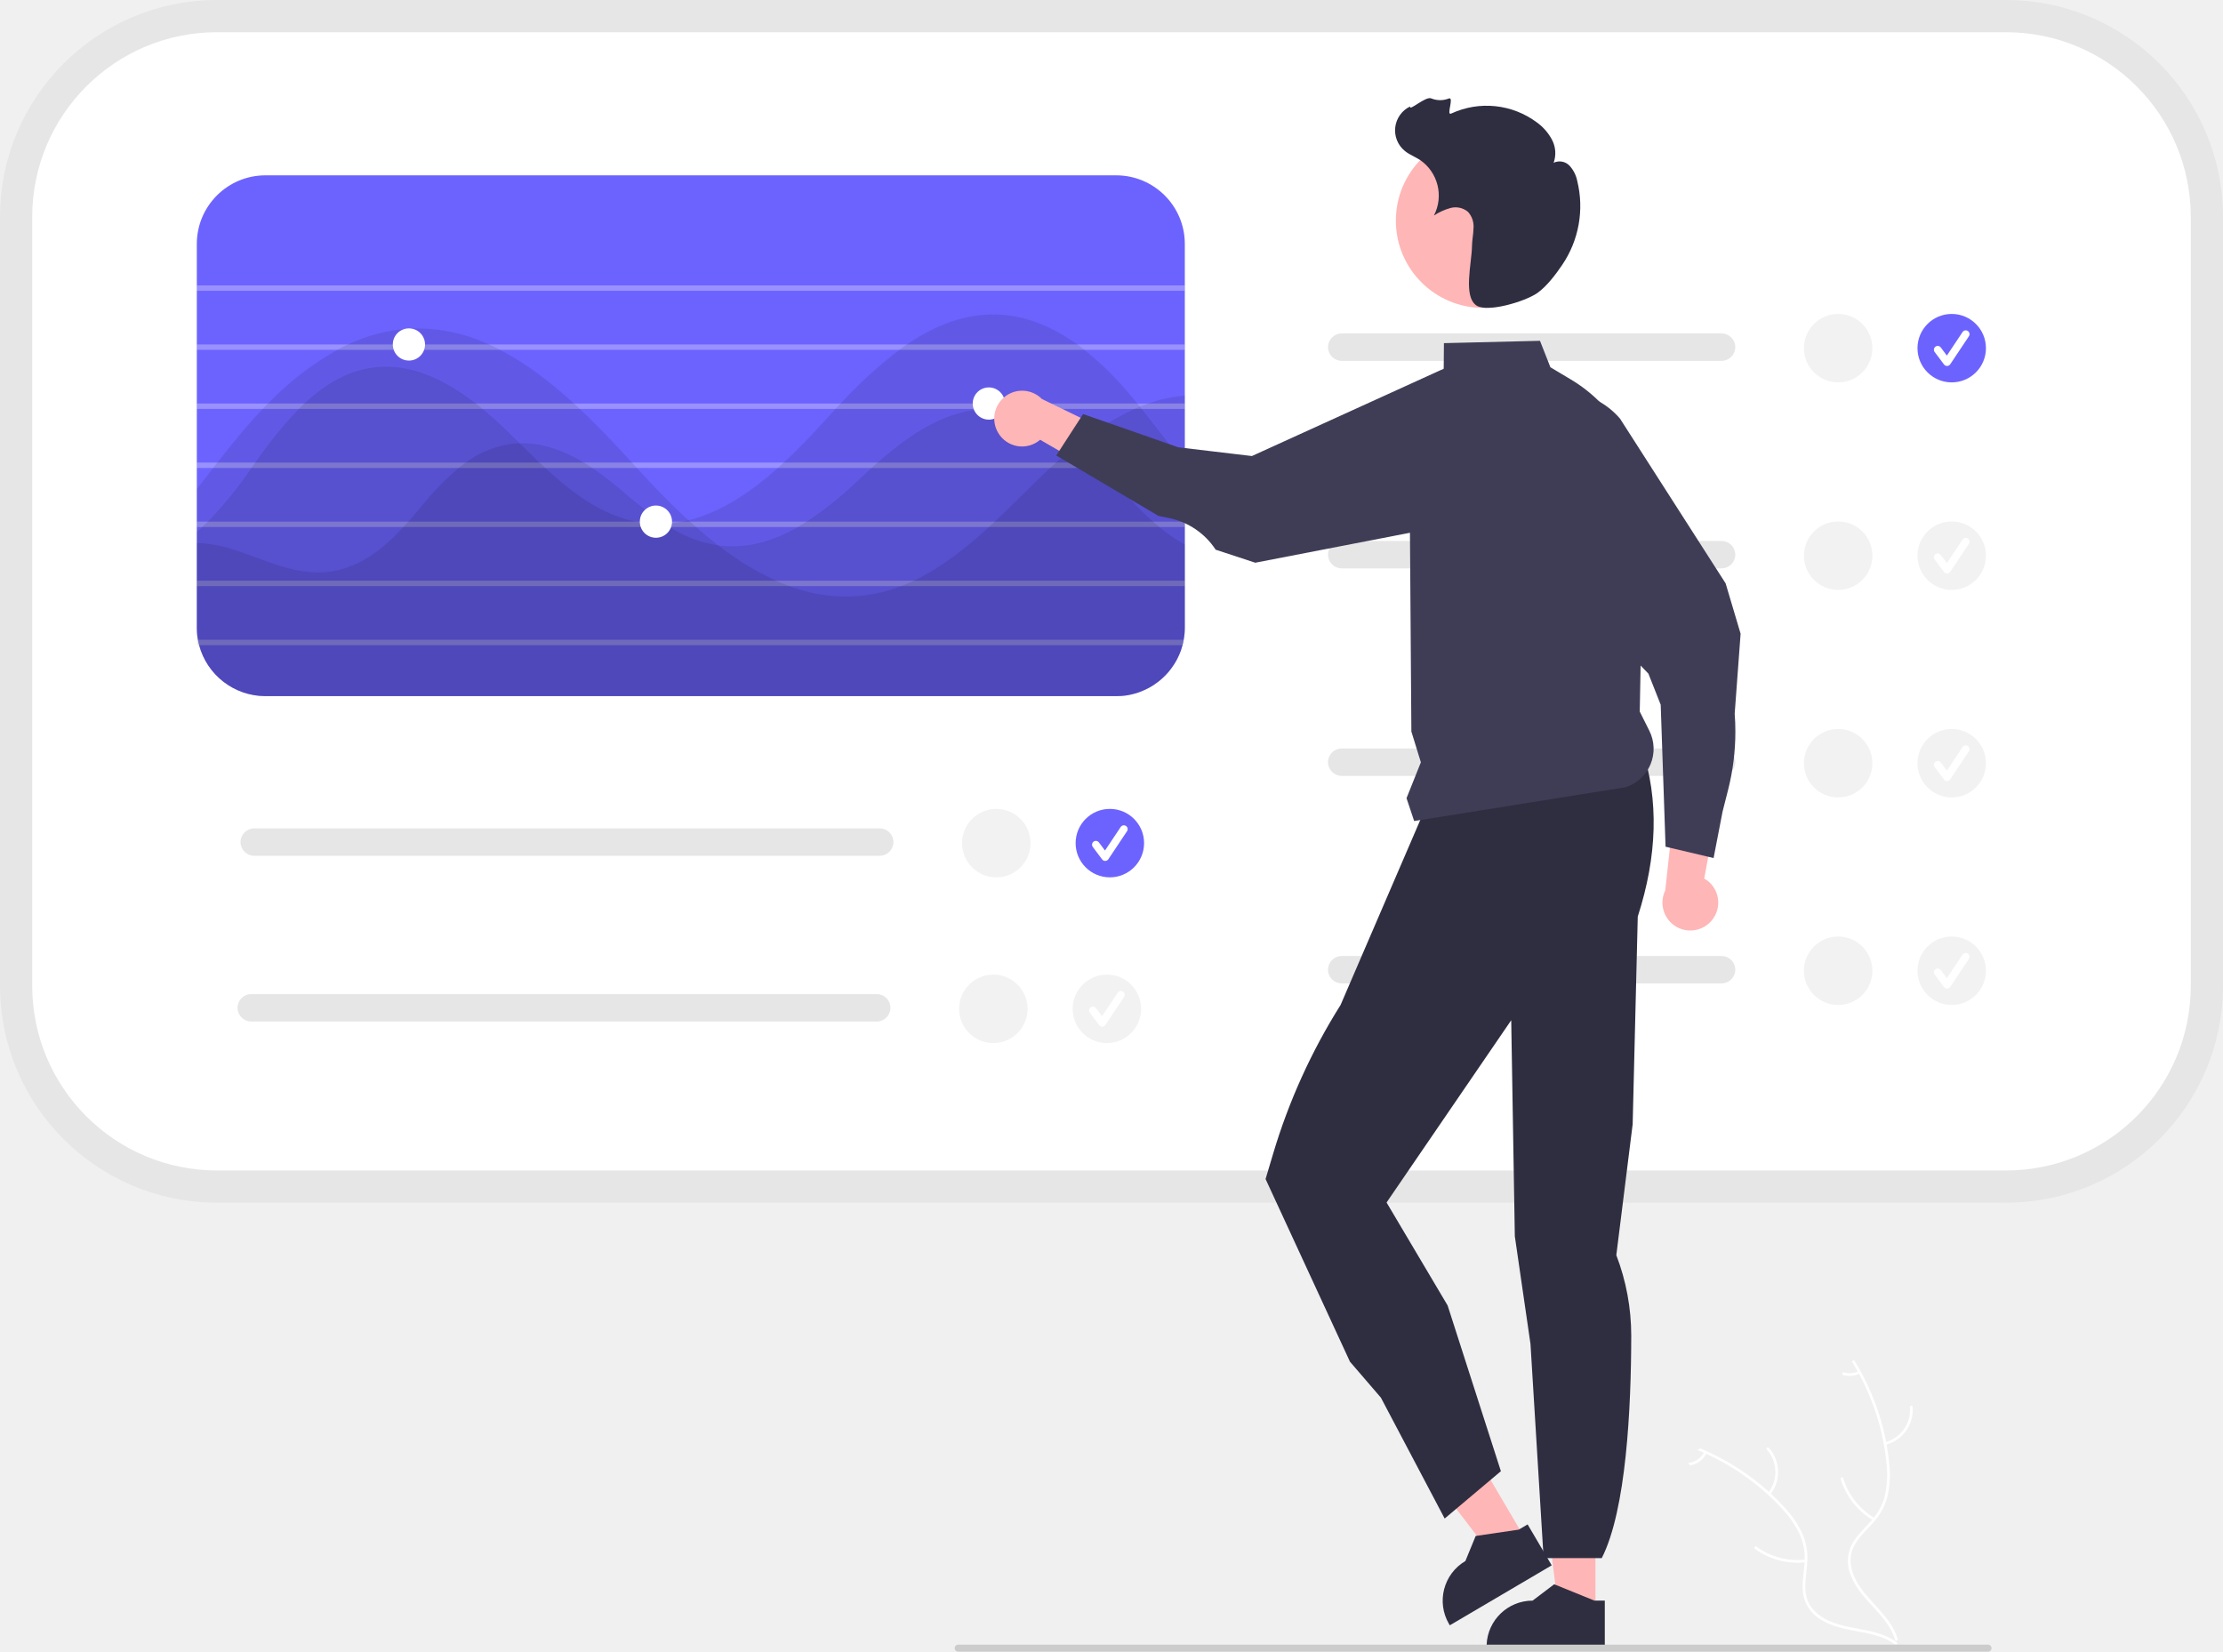
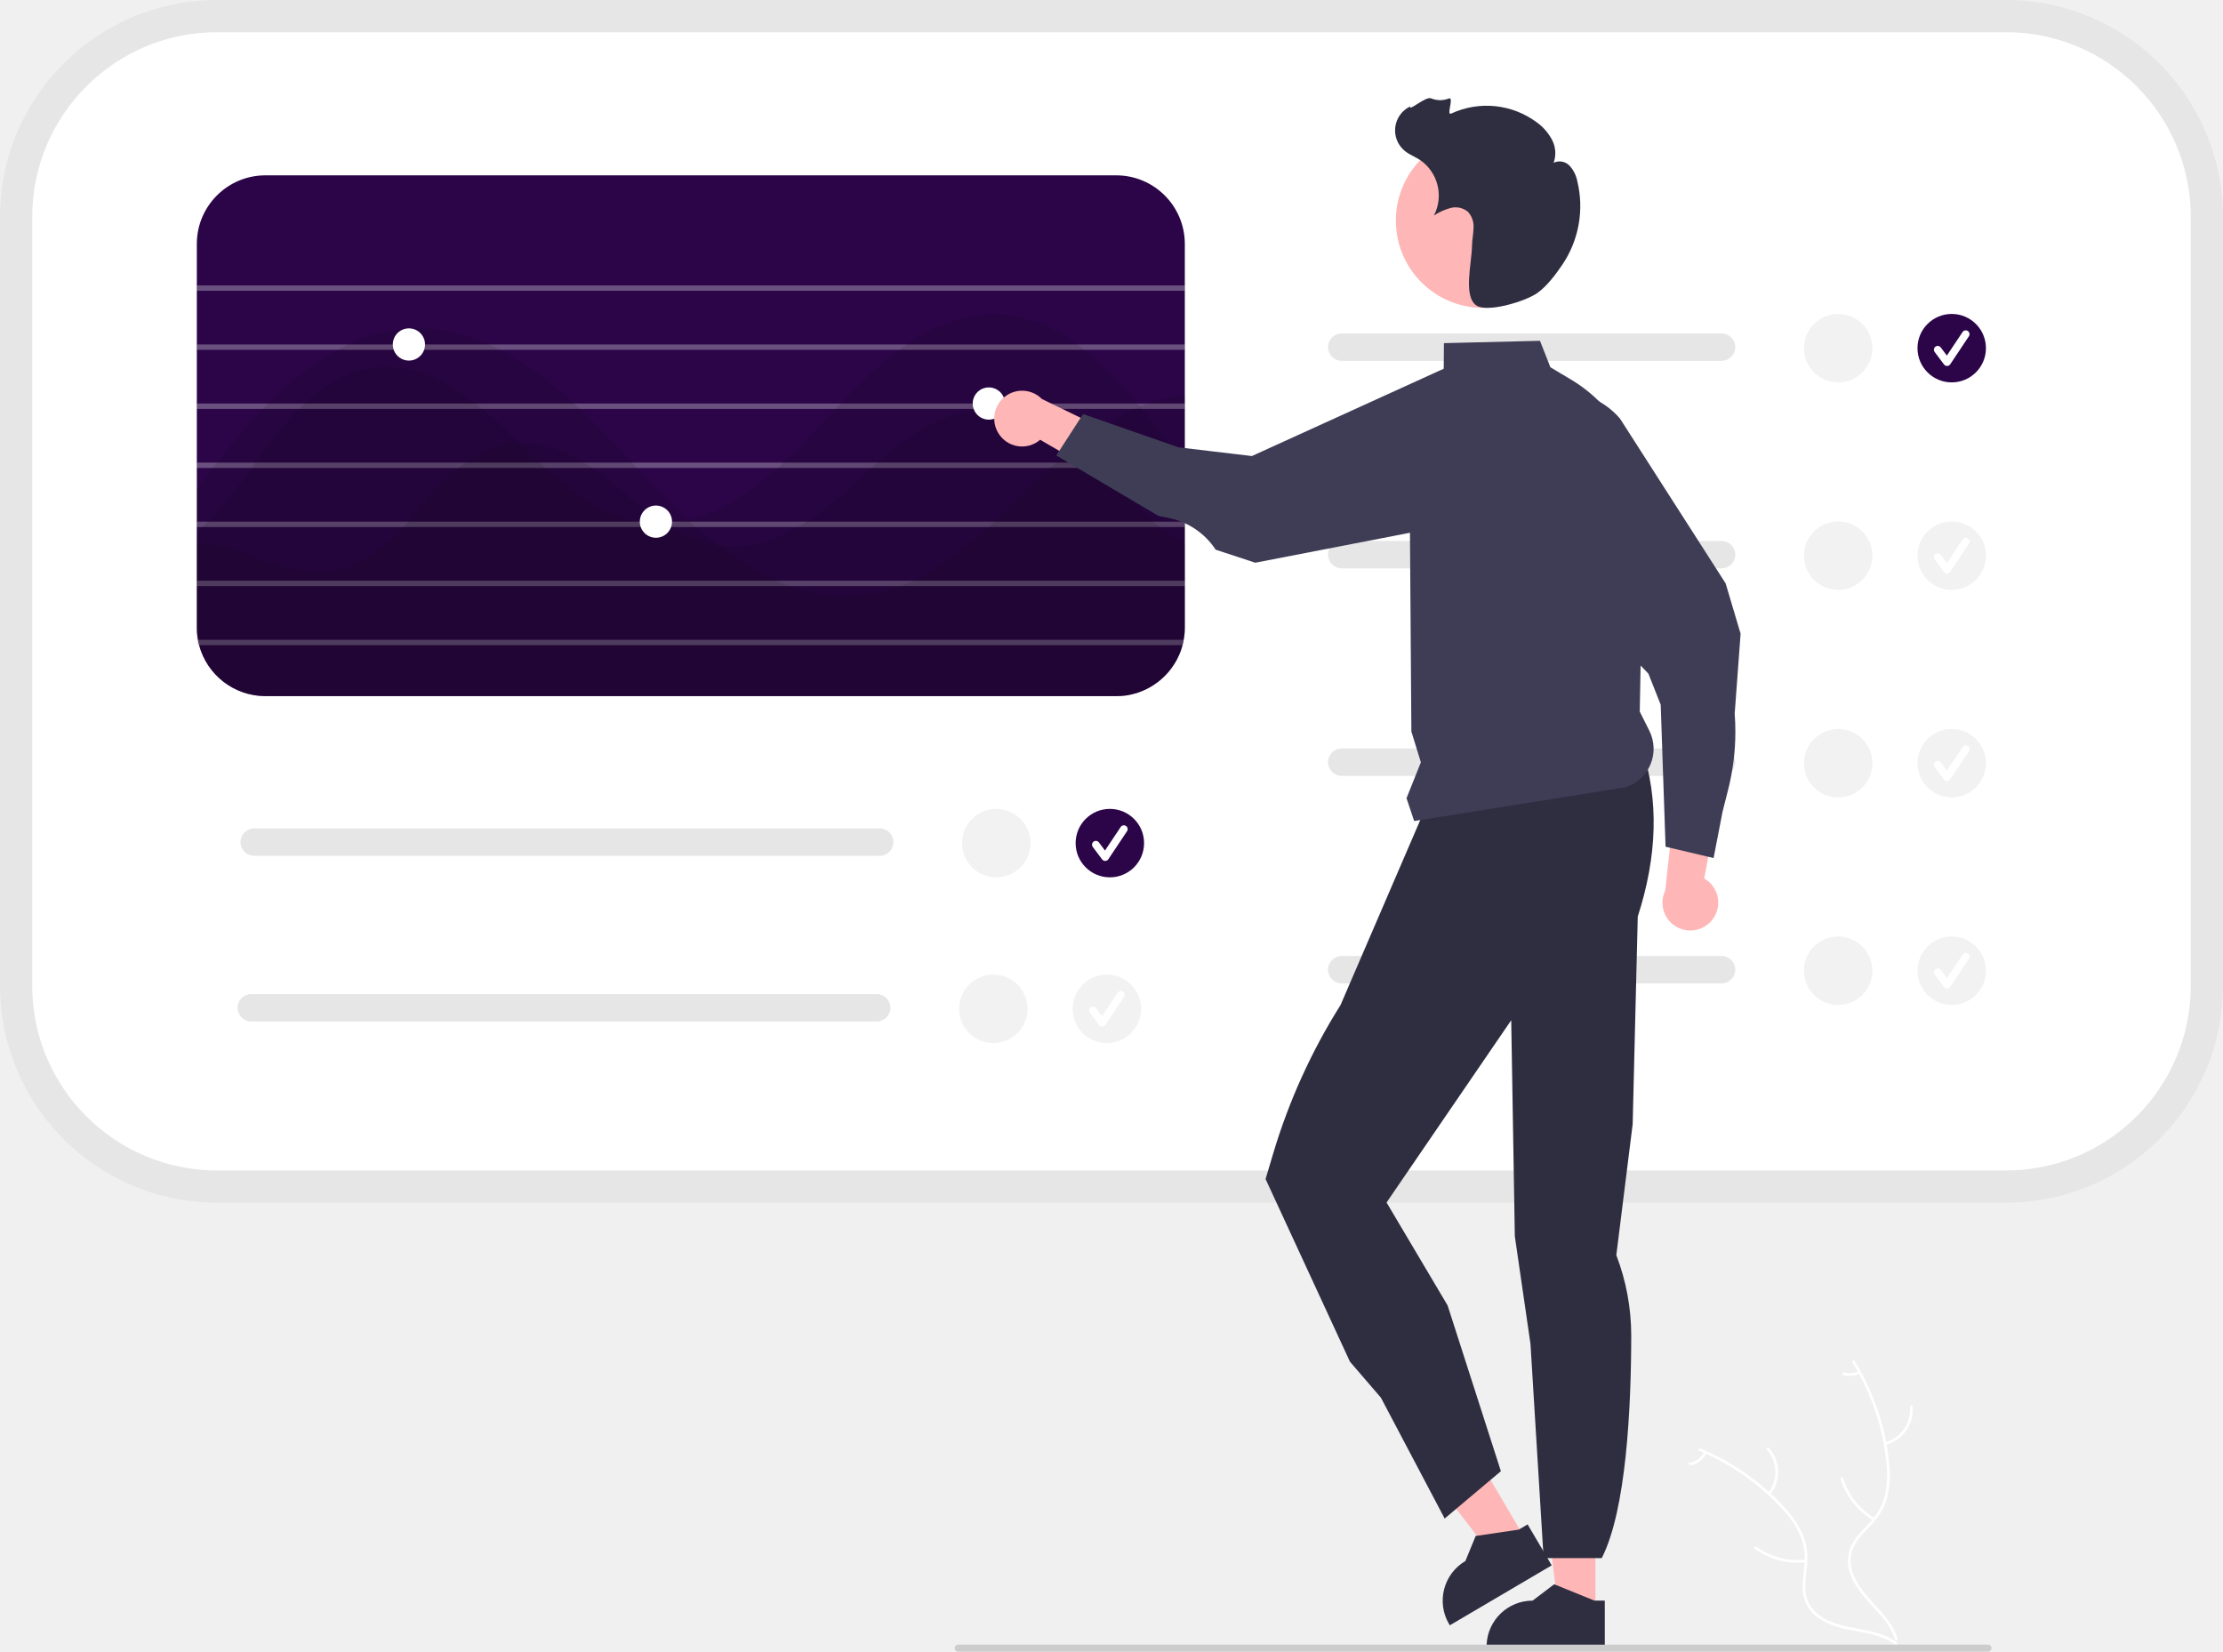
<svg xmlns="http://www.w3.org/2000/svg" data-name="Layer 1" width="751.155" height="558.147" viewBox="0 0 751.155 558.147">
  <path d="M865.657,724.884c7.97-18.67,13.59-38.99,10.93-59.1a65.244,65.244,0,0,0-5.88-19.65,59.558,59.558,0,0,0-9.22-13.93,8.35,8.35,0,0,0-10.57-1.7c-.26.15-.52.31-.76.48a8.751,8.751,0,0,0-2.97,3.63,6.283,6.283,0,0,0-.31.86,8.938,8.938,0,0,0-.29,3.79,95.57,95.57,0,0,1-.9,31.11q-.765,3.915-1.87,7.76a77.513,77.513,0,0,0-5.27-5.93,65.322,65.322,0,0,0-16.45-12.12h-.01c-.03-.02-.05-.03-.08-.05-7.38-3.76-17.22-2.2-22.97.36-.38.16-.74.34-1.09.51-3,1.54-4.49,3.31-3.21,4.47.29.25.58.51.85.77a95.698,95.698,0,0,1,21.06,28.34v.01a93.305,93.305,0,0,1,5.21,13.16c1.93,6.23,3.53,13.14,7.3,18.22a16.379,16.379,0,0,0,1.25,1.53l33.68-.27c.08-.04.15-.07.23-.11l1.34.05c-.05-.24-.11-.48-.17-.72v-.02c-.03-.13-.07-.27-.1-.39-.03-.1-.05-.19-.07-.27.06-.15.12-.29.19-.44C865.557,725.114,865.607,725.004,865.657,724.884Z" transform="translate(-224.4226 -170.9265)" fill="#f0f0f0" />
  <path d="M865.487,726.334a.441.441,0,0,1-.69.3,18.265,18.265,0,0,0-4.51-2.39c-.01-.01-.01,0-.01,0a37.984,37.984,0,0,0-6.24-1.66c-.02,0-.03-.01-.05-.01-.86-.17-1.72-.32-2.58-.48-4.18-.77-8.43-1.7-12.05-4.08a12.277,12.277,0,0,1-5.63-8.33c-.53-3.35.14-6.72.42-10.06.02-.24.04-.49.05-.73.02-.31.03-.61.03-.91a19.401,19.401,0,0,0-1.78-8.8,34.905,34.905,0,0,0-6.36-8.94q-1.995-2.145-4.16-4.13h-.01c-.06-.06-.11-.11-.17-.16,0-.01-.01-.02-.02-.03a81.074,81.074,0,0,0-20.75-13.7c-.27-.12-.55-.25-.83-.37-.73-.33-1.46-.64-2.2-.95.35-.17.71-.35,1.09-.51a82.989,82.989,0,0,1,23.09,14.66c.23.2.46.41.68.62q2.595,2.4,4.94,5.03a32.506,32.506,0,0,1,5.99,9.16,20.412,20.412,0,0,1,1.39,8.58c-.02.56-.06,1.12-.11,1.69-.31,3.37-1,6.85-.23,10.22.88,3.84,3.86,6.52,7.32,8.16a31.636,31.636,0,0,0,7.16,2.22c5.1,1.07,10.37,1.59,14.83,4.33h.01c.07.05.14.09.2.13.01,0,.01,0,.01.01a9.486,9.486,0,0,1,.93.63c.02.01.04.03.06.04a.571.571,0,0,1,.08.07A.444.444,0,0,1,865.487,726.334Z" transform="translate(-224.4226 -170.9265)" fill="#fff" />
  <path d="M822.545,676.017a12.205,12.205,0,0,0-.405-15.799c-.392-.435-1.087.154-.694.589a11.302,11.302,0,0,1,.347,14.697c-.37.454.385.964.753.512Z" transform="translate(-224.4226 -170.9265)" fill="#fff" />
  <path d="M834.517,697.953a23.524,23.524,0,0,1-16.58-4.362c-.473-.346-.985.407-.512.753a24.469,24.469,0,0,0,17.262,4.504c.583-.069.41-.964-.17-.894Z" transform="translate(-224.4226 -170.9265)" fill="#fff" />
  <path d="M801.037,662.114c-.02.04-.04.07-.06.11a7.764,7.764,0,0,1-5.39,3.92c-.27-.26-.56-.52-.85-.77a.334.334,0,0,1,.15-.05,6.909,6.909,0,0,0,5.26-3.47c.05-.08.1-.17.14-.25a.451.451,0,0,1,.63-.12A.47.47,0,0,1,801.037,662.114Z" transform="translate(-224.4226 -170.9265)" fill="#fff" />
  <path d="M297.684,176.37a67.894,67.894,0,0,0-67.818,67.818V504.087a67.894,67.894,0,0,0,67.818,67.818H902.316a67.894,67.894,0,0,0,67.818-67.818V244.188a67.894,67.894,0,0,0-67.818-67.818Z" transform="translate(-224.4226 -170.9265)" fill="#fff" style="isolation:isolate" />
  <path d="M902.316,577.348H297.684a73.344,73.344,0,0,1-73.261-73.261V244.188a73.344,73.344,0,0,1,73.261-73.261H902.316a73.344,73.344,0,0,1,73.261,73.261V504.087A73.344,73.344,0,0,1,902.316,577.348ZM297.684,181.813a62.445,62.445,0,0,0-62.375,62.375V504.087a62.445,62.445,0,0,0,62.375,62.375H902.316a62.445,62.445,0,0,0,62.375-62.375V244.188a62.445,62.445,0,0,0-62.375-62.375Z" transform="translate(-224.4226 -170.9265)" fill="#e6e6e6" style="isolation:isolate" />
-   <path d="M601.623,230.179H314.08a23.191,23.191,0,0,0-23.152,23.152v129.692a21.818,21.818,0,0,0,.381,4.101c.091.617.236,1.216.381,1.814A23.226,23.226,0,0,0,314.08,406.174H601.623c.472,0,.944-.018,1.397-.054h.327v-.018a1.381,1.381,0,0,0,.272-.018c.091,0,.2-.018.29-.018a.163.163,0,0,0,.091-.018c.2-.018.399-.036.581-.054.327-.054.653-.091.962-.145a.308.308,0,0,1,.127-.018.359.359,0,0,1,.181-.036.067.067,0,0,1,.054-.018c.2-.036.399-.073.599-.127a2.095,2.095,0,0,0,.327-.073c.399-.091.798-.181,1.179-.308.181-.054.345-.091.526-.145.236-.073.49-.163.726-.254a2.86,2.86,0,0,0,.363-.127.094.094,0,0,0,.073-.036,16.223,16.223,0,0,0,1.542-.635c.436-.2.853-.417,1.27-.635.163-.073.308-.163.472-.254a.381.381,0,0,0,.109-.073c.417-.254.835-.508,1.234-.744.018-.018.018-.036.036-.036a.018.018,0,0,0,.018-.018,13.874,13.874,0,0,0,1.234-.871h.018c.109-.091.2-.163.29-.236.127-.091.254-.2.363-.29.218-.181.435-.363.635-.544a2.785,2.785,0,0,0,.345-.308c.309-.272.599-.562.889-.853a5.133,5.133,0,0,0,.436-.472,7.527,7.527,0,0,0,.635-.689c.181-.236.381-.472.562-.708a8.123,8.123,0,0,0,.599-.78c.327-.436.617-.871.907-1.343.236-.381.472-.78.689-1.179.109-.2.218-.417.327-.635.018,0,.018-.018.018-.036.2-.381.381-.762.544-1.161.073-.163.145-.308.2-.472.145-.308.254-.635.381-.962.2-.599.399-1.216.562-1.833.145-.599.29-1.198.381-1.814a21.818,21.818,0,0,0,.381-4.101V253.331A23.191,23.191,0,0,0,601.623,230.179Z" transform="translate(-224.4226 -170.9265)" fill="#6c63ff" />
+   <path d="M601.623,230.179H314.08a23.191,23.191,0,0,0-23.152,23.152v129.692a21.818,21.818,0,0,0,.381,4.101c.091.617.236,1.216.381,1.814A23.226,23.226,0,0,0,314.08,406.174H601.623c.472,0,.944-.018,1.397-.054h.327v-.018a1.381,1.381,0,0,0,.272-.018c.091,0,.2-.018.29-.018a.163.163,0,0,0,.091-.018c.2-.018.399-.036.581-.054.327-.054.653-.091.962-.145a.308.308,0,0,1,.127-.018.359.359,0,0,1,.181-.036.067.067,0,0,1,.054-.018c.2-.036.399-.073.599-.127a2.095,2.095,0,0,0,.327-.073c.399-.091.798-.181,1.179-.308.181-.054.345-.091.526-.145.236-.073.49-.163.726-.254a2.86,2.86,0,0,0,.363-.127.094.094,0,0,0,.073-.036,16.223,16.223,0,0,0,1.542-.635c.436-.2.853-.417,1.27-.635.163-.073.308-.163.472-.254a.381.381,0,0,0,.109-.073c.417-.254.835-.508,1.234-.744.018-.018.018-.036.036-.036a.018.018,0,0,0,.018-.018,13.874,13.874,0,0,0,1.234-.871h.018c.109-.091.2-.163.29-.236.127-.091.254-.2.363-.29.218-.181.435-.363.635-.544a2.785,2.785,0,0,0,.345-.308c.309-.272.599-.562.889-.853a5.133,5.133,0,0,0,.436-.472,7.527,7.527,0,0,0,.635-.689c.181-.236.381-.472.562-.708a8.123,8.123,0,0,0,.599-.78c.327-.436.617-.871.907-1.343.236-.381.472-.78.689-1.179.109-.2.218-.417.327-.635.018,0,.018-.018.018-.036.2-.381.381-.762.544-1.161.073-.163.145-.308.2-.472.145-.308.254-.635.381-.962.2-.599.399-1.216.562-1.833.145-.599.29-1.198.381-1.814a21.818,21.818,0,0,0,.381-4.101V253.331A23.191,23.191,0,0,0,601.623,230.179Z" transform="translate(-224.4226 -170.9265)" fill="#2b0548" />
  <rect x="66.506" y="96.448" width="333.847" height="1.814" fill="#fff" opacity="0.3" />
  <rect x="66.506" y="116.406" width="333.847" height="1.814" fill="#fff" opacity="0.3" />
  <rect x="66.506" y="136.364" width="333.847" height="1.814" fill="#fff" opacity="0.3" />
  <rect x="66.506" y="156.322" width="333.847" height="1.814" fill="#fff" opacity="0.3" />
  <rect x="66.506" y="176.28" width="333.847" height="1.814" fill="#fff" opacity="0.3" />
  <rect x="66.506" y="196.239" width="333.847" height="1.814" fill="#fff" opacity="0.3" />
  <path d="M624.394,387.123c-.091.617-.236,1.216-.381,1.814H291.182a14.999,14.999,0,0,1-.218-1.814Z" transform="translate(-224.4226 -170.9265)" fill="#fff" opacity="0.3" />
  <g opacity="0.1">
    <path d="M624.775,354.936v28.087a21.818,21.818,0,0,1-.381,4.101c-.091.617-.236,1.216-.381,1.814-.163.617-.363,1.234-.562,1.833-.127.327-.236.653-.381.962-.054.163-.127.308-.2.472-.163.399-.345.78-.544,1.161,0,.018,0,.036-.018.036-.109.218-.218.436-.327.635-.218.399-.454.798-.689,1.179-.29.472-.581.907-.907,1.343a8.123,8.123,0,0,1-.599.78c-.181.236-.381.472-.562.708a7.527,7.527,0,0,1-.635.689,5.133,5.133,0,0,1-.436.472c-.29.29-.581.581-.889.853a2.785,2.785,0,0,1-.345.308c-.2.181-.417.363-.635.544-.109.091-.236.2-.363.29-.091.073-.181.145-.29.236h-.018a13.874,13.874,0,0,1-1.234.871.018.018,0,0,1-.018.018c-.018,0-.018.018-.036.036-.254.182-.526.345-.798.508-.145.091-.29.163-.435.236a.381.381,0,0,1-.109.073c-.163.091-.308.181-.472.254-.417.218-.835.435-1.27.635a16.223,16.223,0,0,1-1.542.635.094.094,0,0,1-.073.036,2.86,2.86,0,0,1-.363.127c-.236.091-.49.181-.726.254-.181.054-.345.091-.526.145-.381.127-.78.218-1.179.308a2.095,2.095,0,0,1-.327.073c-.2.054-.399.091-.599.127a.067.067,0,0,0-.054.018.359.359,0,0,0-.181.036.308.308,0,0,0-.127.018c-.309.054-.635.091-.962.145-.181.018-.381.036-.581.054a.163.163,0,0,1-.091.018c-.2.018-.381.036-.562.054h-.036c-.2.018-.399.018-.599.036-.363.018-.726.018-1.089.018H314.08a23.226,23.226,0,0,1-22.39-17.237h-.508a14.999,14.999,0,0,1-.218-1.814c-.018-.345-.036-.708-.036-1.052V354.428a43.148,43.148,0,0,1,11.231,1.833c9.87,3.012,19.468,8.11,29.774,8.11.816,0,1.669-.036,2.504-.109,10.85-.907,19.287-7.638,26.309-15.241.562-.599,1.125-1.198,1.651-1.814,1.324-1.47,2.595-2.976,3.828-4.463A97.679,97.679,0,0,1,379.416,329.063c.78-.635,1.56-1.234,2.359-1.814a33.511,33.511,0,0,1,16.003-6.405c.744-.073,1.488-.127,2.232-.145,7.766-.236,15.059,2.558,21.7,6.55.962.581,1.923,1.179,2.849,1.814a108.351,108.351,0,0,1,9.163,6.949A175.165,175.165,0,0,0,447.873,347.207c.363.254.726.508,1.089.726.562.381,1.143.744,1.724,1.089a41.932,41.932,0,0,0,16.402,6.187c.2.036.417.073.635.091,9.453,1.107,18.253-1.687,26.29-6.278.998-.581,2.014-1.179,2.994-1.814a123.974,123.974,0,0,0,17.581-14.152c1.415-1.325,2.849-2.667,4.336-3.992.671-.599,1.343-1.216,2.032-1.814,10.777-9.471,23.206-18.144,37.884-18.144.617,0,1.252.018,1.887.054,10.56.508,19.831,5.625,27.615,12.12a84.7,84.7,0,0,1,6.477,5.969c.091.091.163.163.254.254.508.508,1.016,1.034,1.488,1.56,5.806,6.078,11.158,12.574,17.473,18.144.689.635,1.397,1.234,2.123,1.814a59.25,59.25,0,0,0,6.895,4.935C623.614,354.301,624.194,354.628,624.775,354.936Z" transform="translate(-224.4226 -170.9265)" />
  </g>
  <g opacity="0.1">
    <path d="M624.775,327.521v55.502a21.818,21.818,0,0,1-.381,4.101c-.091.617-.236,1.216-.381,1.814-.163.617-.363,1.234-.562,1.833-.127.327-.236.653-.381.962-.054.163-.127.308-.2.472-.163.399-.345.78-.544,1.161,0,.018,0,.036-.018.036-.109.218-.218.436-.327.635-.218.399-.454.798-.689,1.179-.29.472-.581.907-.907,1.343a8.123,8.123,0,0,1-.599.78c-.181.236-.381.472-.562.708a7.527,7.527,0,0,1-.635.689,5.133,5.133,0,0,1-.436.472c-.29.29-.581.581-.889.853a2.785,2.785,0,0,1-.345.308c-.2.181-.417.363-.635.544-.109.091-.236.2-.363.29-.091.073-.181.145-.29.236h-.018a13.874,13.874,0,0,1-1.234.871.018.018,0,0,1-.018.018c-.018,0-.018.018-.036.036-.254.182-.526.345-.798.508-.145.091-.29.163-.435.236a.381.381,0,0,1-.109.073c-.163.091-.308.181-.472.254-.417.218-.835.435-1.27.635a16.223,16.223,0,0,1-1.542.635.094.094,0,0,1-.073.036,2.86,2.86,0,0,1-.363.127c-.236.091-.49.181-.726.254-.181.054-.345.091-.526.145-.381.127-.78.218-1.179.308a2.095,2.095,0,0,1-.327.073c-.2.054-.399.091-.599.127a.067.067,0,0,0-.054.018.359.359,0,0,0-.181.036.308.308,0,0,0-.127.018c-.309.054-.635.091-.962.145-.181.018-.381.036-.581.054a.163.163,0,0,1-.091.018c-.091,0-.2.018-.29.018a1.381,1.381,0,0,1-.272.018.958.958,0,0,1-.236.018h-.091c-.091.018-.2.018-.308.036-.363.018-.726.018-1.089.018H314.08a23.226,23.226,0,0,1-22.39-17.237c-.145-.599-.29-1.198-.381-1.814a21.818,21.818,0,0,1-.381-4.101V350.709c.635-.544,1.252-1.107,1.869-1.687.635-.599,1.252-1.198,1.869-1.814a139.234,139.234,0,0,0,14.715-18.144c.145-.2.29-.381.417-.581.29-.417.581-.817.889-1.234a142.587,142.587,0,0,1,14.715-18.144c.617-.617,1.234-1.216,1.869-1.814,6.749-6.35,14.442-11.086,23.514-12.211,12.501-1.56,24.131,4.228,34.419,12.211.762.599,1.506,1.197,2.25,1.814,3.52,2.867,6.858,5.987,10.015,9.09.835.835,1.687,1.669,2.54,2.504,2.195,2.195,4.445,4.391,6.713,6.55.653.617,1.288,1.216,1.941,1.814,9.072,8.401,18.888,15.785,30.554,18.144.798.163,1.615.308,2.431.417a40.616,40.616,0,0,0,13.245-.417c.726-.127,1.433-.29,2.159-.472,10.923-2.703,21.047-9.507,30.21-17.672.653-.599,1.324-1.198,1.978-1.814,4.681-4.336,9.126-8.981,13.281-13.553,1.379-1.524,2.794-3.066,4.209-4.59.581-.599,1.143-1.198,1.706-1.814a153.331,153.331,0,0,1,19.849-18.144c.853-.635,1.706-1.234,2.558-1.814,9.598-6.55,20.085-10.759,31.607-10.088,9.507.544,18.198,4.463,26.018,10.088.798.581,1.597,1.179,2.395,1.814a108.698,108.698,0,0,1,16.202,16.094c.562.671,1.125,1.361,1.687,2.05.29.345.562.708.853,1.052l.599.762c4.808,6.006,9.435,12.247,14.352,18.144Z" transform="translate(-224.4226 -170.9265)" />
  </g>
  <g opacity="0.1">
    <path d="M624.775,304.605v78.418a21.818,21.818,0,0,1-.381,4.101c-.091.617-.236,1.216-.381,1.814-.163.617-.363,1.234-.562,1.833-.127.327-.236.653-.381.962-.054.163-.127.308-.2.472-.163.399-.345.78-.544,1.161,0,.018,0,.036-.018.036-.109.218-.218.436-.327.635-.218.399-.454.798-.689,1.179-.29.472-.581.907-.907,1.343a8.123,8.123,0,0,1-.599.78c-.181.236-.381.472-.562.708a7.527,7.527,0,0,1-.635.689,5.133,5.133,0,0,1-.436.472c-.29.29-.581.581-.889.853a2.785,2.785,0,0,1-.345.308c-.2.181-.417.363-.635.544-.109.091-.236.2-.363.29-.091.073-.181.145-.29.236h-.018a13.874,13.874,0,0,1-1.234.871.018.018,0,0,1-.018.018c-.018,0-.018.018-.036.036-.254.182-.526.345-.798.508-.145.091-.29.163-.435.236a.381.381,0,0,1-.109.073c-.163.091-.308.181-.472.254-.417.218-.835.435-1.27.635a16.223,16.223,0,0,1-1.542.635.094.094,0,0,1-.073.036,2.86,2.86,0,0,1-.363.127c-.236.091-.49.181-.726.254-.181.054-.345.091-.526.145-.381.127-.78.218-1.179.308a2.095,2.095,0,0,1-.327.073c-.2.054-.399.091-.599.127a.067.067,0,0,0-.054.018.359.359,0,0,0-.181.036.308.308,0,0,0-.127.018c-.309.054-.635.091-.962.145-.181.018-.381.036-.581.054a.163.163,0,0,1-.091.018c-.091,0-.2.018-.29.018a1.381,1.381,0,0,1-.272.018.063.063,0,0,1-.036.018h-.29c-.454.036-.925.054-1.397.054H314.08a23.226,23.226,0,0,1-22.39-17.237c-.145-.599-.29-1.198-.381-1.814a21.818,21.818,0,0,1-.381-4.101V336.176q2.749-3.565,5.516-7.112c.472-.617.944-1.216,1.415-1.814,2.486-3.193,4.99-6.35,7.566-9.435,2.468-2.957,5.062-5.879,7.766-8.709.581-.599,1.161-1.216,1.76-1.814a100.851,100.851,0,0,1,23.46-18.144c1.179-.653,2.377-1.252,3.593-1.814a56.062,56.062,0,0,1,20.521-5.352,56.99,56.99,0,0,1,27.107,5.352c1.27.544,2.522,1.161,3.756,1.814,8.872,4.572,17.2,10.977,25.002,18.144.671.581,1.306,1.197,1.96,1.814,6.187,5.806,12.047,12.029,17.636,18.144.417.454.835.925,1.252,1.379.127.145.272.29.399.435,5.443,5.987,11.249,12.048,17.418,17.672.163.163.345.308.526.472.671.617,1.343,1.216,2.032,1.814,2.431,2.159,4.935,4.227,7.475,6.187a97.28,97.28,0,0,0,19.541,11.957c1.47.671,2.957,1.27,4.463,1.814a53.658,53.658,0,0,0,26.055,3.084,51.91,51.91,0,0,0,11.812-3.084c1.451-.544,2.867-1.161,4.264-1.814,9.199-4.355,17.509-10.941,25.383-18.144.653-.599,1.306-1.198,1.959-1.814,4.482-4.209,8.836-8.582,13.136-12.81,1.814-1.778,3.665-3.574,5.57-5.334.653-.599,1.325-1.198,1.996-1.814,2.286-2.05,4.645-4.064,7.076-5.969a90.894,90.894,0,0,1,19.45-12.174c.599-.272,1.216-.526,1.814-.762.925-.381,1.851-.726,2.776-1.052A48.657,48.657,0,0,1,624.775,304.605Z" transform="translate(-224.4226 -170.9265)" />
  </g>
  <circle cx="138.174" cy="116.406" r="5.443" fill="#fff" />
  <circle cx="221.636" cy="176.28" r="5.443" fill="#fff" />
  <circle cx="334.127" cy="136.364" r="5.443" fill="#fff" />
  <path d="M806.141,353.732H677.793a4.631,4.631,0,1,0,0,9.262h128.348a4.631,4.631,0,1,0,0-9.262Z" transform="translate(-224.4226 -170.9265)" fill="#e6e6e6" />
  <path d="M806.141,423.86H677.793a4.631,4.631,0,1,0,0,9.262h128.348a4.631,4.631,0,1,0,0-9.262Z" transform="translate(-224.4226 -170.9265)" fill="#e6e6e6" />
  <path d="M806.141,493.989H677.793a4.631,4.631,0,1,0,0,9.262h128.348a4.631,4.631,0,1,0,0-9.262Z" transform="translate(-224.4226 -170.9265)" fill="#e6e6e6" />
  <circle cx="659.488" cy="187.783" r="11.565" fill="#f2f2f2" style="isolation:isolate" />
  <path d="M882.333,364.729a1.286,1.286,0,0,1-1.029-.515l-3.155-4.207a1.286,1.286,0,1,1,2.058-1.544l2.064,2.752,5.302-7.952a1.286,1.286,0,0,1,2.141,1.427l-6.31,9.466a1.287,1.287,0,0,1-1.035.572Z" transform="translate(-224.4226 -170.9265)" fill="#fff" />
  <circle cx="659.488" cy="257.911" r="11.565" fill="#f2f2f2" style="isolation:isolate" />
  <path d="M882.333,434.857a1.286,1.286,0,0,1-1.029-.515l-3.155-4.207a1.286,1.286,0,1,1,2.058-1.544l2.064,2.752,5.302-7.952a1.286,1.286,0,1,1,2.141,1.427l-6.31,9.466a1.287,1.287,0,0,1-1.035.572Z" transform="translate(-224.4226 -170.9265)" fill="#fff" />
  <circle cx="659.488" cy="328.04" r="11.565" fill="#f2f2f2" style="isolation:isolate" />
  <path d="M806.141,283.604H677.793a4.631,4.631,0,1,0,0,9.262h128.348a4.631,4.631,0,1,0,0-9.262Z" transform="translate(-224.4226 -170.9265)" fill="#e6e6e6" />
-   <circle cx="659.488" cy="117.655" r="11.565" fill="#6c63ff" />
+   <circle cx="659.488" cy="117.655" r="11.565" fill="#2b0548" />
  <path d="M882.333,294.601a1.286,1.286,0,0,1-1.029-.515l-3.155-4.207a1.286,1.286,0,1,1,2.058-1.544l2.064,2.752,5.302-7.952a1.286,1.286,0,1,1,2.141,1.427l-6.31,9.466a1.287,1.287,0,0,1-1.035.572Z" transform="translate(-224.4226 -170.9265)" fill="#fff" />
  <circle cx="621.116" cy="117.655" r="11.565" fill="#f2f2f2" style="isolation:isolate" />
  <circle cx="621.116" cy="187.783" r="11.565" fill="#f2f2f2" style="isolation:isolate" />
  <circle cx="621.116" cy="257.911" r="11.565" fill="#f2f2f2" style="isolation:isolate" />
  <circle cx="621.116" cy="328.04" r="11.565" fill="#f2f2f2" style="isolation:isolate" />
  <path d="M882.333,504.985a1.286,1.286,0,0,1-1.029-.515l-3.155-4.207a1.286,1.286,0,1,1,2.058-1.544l2.064,2.752,5.302-7.952a1.286,1.286,0,0,1,2.141,1.427l-6.31,9.466a1.287,1.287,0,0,1-1.035.572Z" transform="translate(-224.4226 -170.9265)" fill="#fff" />
  <path d="M865.657,724.884a.426.426,0,0,1-.15.35.575.575,0,0,1-.27.11.391.391,0,0,1-.46-.29c-1.38-4.64-4.76-8.2-7.96-11.69-2.88-3.13-5.71-6.43-7.16-10.5a12.279,12.279,0,0,1,.52-10.05,17.725,17.725,0,0,1,1.73-2.62c1.43-1.82,3.13-3.44,4.66-5.16.16-.18.32-.37.47-.55.21-.23.4-.47.58-.71a19.345,19.345,0,0,0,3.87-8.1,34.796,34.796,0,0,0,.31-10.97q-.3-2.91-.83-5.78c-.02-.09-.03-.17-.05-.25a80.771,80.771,0,0,0-8.32-23.47c-.15-.27-.29-.54-.44-.8-.64-1.16-1.3-2.3-2-3.42.24-.17.5-.33.76-.48a82.831,82.831,0,0,1,5.97,11.63,81.254,81.254,0,0,1,4.87,16.05c.07.3.12.61.17.91.42,2.31.73,4.65.92,6.98a32.336,32.336,0,0,1-.74,10.92,20.376,20.376,0,0,1-4.07,7.71q-.51.645-1.08,1.26c-1.52,1.66-3.2,3.27-4.57,5.08a15.11,15.11,0,0,0-1.77,2.94c-1.61,3.6-.85,7.54.93,10.92,3.22,6.15,9.36,10.34,12.63,16.37a18.607,18.607,0,0,1,1.46,3.49A.501.501,0,0,1,865.657,724.884Z" transform="translate(-224.4226 -170.9265)" fill="#fff" />
  <path d="M861.514,659.199a12.205,12.205,0,0,0,9.189-12.858c-.051-.584-.96-.532-.909.053a11.302,11.302,0,0,1-8.572,11.944c-.569.14-.273,1.001.292.862Z" transform="translate(-224.4226 -170.9265)" fill="#fff" />
  <path d="M857.866,683.922A23.524,23.524,0,0,1,847.254,670.458c-.17-.561-1.032-.268-.862.292a24.469,24.469,0,0,0,11.071,13.989c.507.295.907-.523.403-.816Z" transform="translate(-224.4226 -170.9265)" fill="#fff" />
  <path d="M852.707,635.154c-.04.02-.07.03-.11.05a7.703,7.703,0,0,1-5.72.27,6.283,6.283,0,0,1,.31-.86,6.833,6.833,0,0,0,4.97-.21c.09-.03.17-.07.26-.11a.458.458,0,0,1,.58.28A.481.481,0,0,1,852.707,635.154Z" transform="translate(-224.4226 -170.9265)" fill="#fff" />
  <path d="M802.861,481.92a9.362,9.362,0,0,0-2.579-14.122l6.039-32.718-15.921,6.74-3.294,30.036a9.413,9.413,0,0,0,15.755,10.064Z" transform="translate(-224.4226 -170.9265)" fill="#ffb6b6" />
  <path d="M812.577,385.084l-5.06-17.01-35.68-55.67a26.35,26.35,0,0,0-7.01-5.78,26.562,26.562,0,0,0-34.68,38.66,24.72,24.72,0,0,0,2.43,2.9l46.21,47.66,2.63,2.72,4.16,10.52,1.64,47.97,1.47.35,12.95,3.05,1.81.43,3.03-15.67,1.9-7.49a79.542,79.542,0,0,0,2.43-19.54c0-2.03-.07-4.07-.23-6.1Z" transform="translate(-224.4226 -170.9265)" fill="#3f3d56" />
  <polygon points="539.105 544.946 526.715 544.946 520.821 497.156 539.107 497.157 539.105 544.946" fill="#ffb6b6" />
  <path d="M763.197,711.824l-13.22-5.37-.39-.16-7.3,5.53a15.542,15.542,0,0,0-15.53,14.87c-.02.22-.02.45-.02.68v.51h39.95v-16.06Z" transform="translate(-224.4226 -170.9265)" fill="#2f2e41" />
  <polygon points="515.51 520.231 504.831 526.514 475.514 488.316 491.274 479.043 515.51 520.231" fill="#ffb6b6" />
  <path d="M747.307,697.454l-1.45-2.47-5.25-8.92-2.73,1.61-.28.16-14.12,2.08-.42.06-3.48,8.47a15.549,15.549,0,0,0-5.52,21.29l.26.43,34.43-20.26Z" transform="translate(-224.4226 -170.9265)" fill="#2f2e41" />
  <path d="M779.22,423.712c5.809,17.52,5.195,36.537-1.396,56.948L776.103,550.825l-5.526,44.259a75.783,75.783,0,0,1,5.043,27.174c-.023,24.352-1.661,58.948-9.962,75.2H746.012l-4.435-72.373-5.292-36.388-.652-38.993-.569-34.008L713.703,546.93l-20.757,30.353,20.631,34.801,18,56-19,16-21.554-40.863-10.446-12.137L652.061,569.353l2.563-8.595a203.329,203.329,0,0,1,22.783-50.23l0,0,28.364-65.83Z" transform="translate(-224.4226 -170.9265)" fill="#2f2e41" />
  <path d="M781.737,417.864l-3.24-6.48.29-15.54.97-52.54a50.404,50.404,0,0,0-14.93-36.68,49.36,49.36,0,0,0-9.56-7.43l-6.96-4.16-3.52-8.94-32.46.79-.07,8.67-.03,3.05-11.63,18.54.01.08.24,33.74.48,67.16,3.21,10.41-4.85,12.12,2.58,7.72,2.06-.33,69.38-11.09a13.622,13.622,0,0,0,7.53-5.98,12.393,12.393,0,0,0,.89-1.74A13.648,13.648,0,0,0,781.737,417.864Z" transform="translate(-224.4226 -170.9265)" fill="#3f3d56" />
  <circle cx="501.159" cy="74.551" r="29.496" fill="#ffb6b6" />
  <path d="M743.93,269.918c3.115-2.192,6.27-6.365,8.371-9.488a35.418,35.418,0,0,0,5.077-28.351,10.799,10.799,0,0,0-2.611-5.166,4.644,4.644,0,0,0-5.368-.98,9.68,9.68,0,0,0-.499-7.674,17.059,17.059,0,0,0-5.126-5.937,28.409,28.409,0,0,0-28.975-3.025c-1.83.879,1.104-5.756-.815-5.093a7.862,7.862,0,0,1-5.935-.022c-1.826-.888-7.763,4.619-7.093,2.702a8.958,8.958,0,0,0-1.867,15.029c1.54,1.264,3.451,1.977,5.132,3.045a14.613,14.613,0,0,1,4.73,18.795,19.36,19.36,0,0,1,5.663-2.555,6.553,6.553,0,0,1,5.851,1.322,7.362,7.362,0,0,1,1.86,5.531c-.038,2.002-.487,3.981-.513,5.983-.076,5.876-3.067,17.087,1.53,20.146C726.971,276.594,739.676,272.911,743.93,269.918Z" transform="translate(-224.4226 -170.9265)" fill="#2f2e41" />
  <path d="M561.721,317.221a9.362,9.362,0,0,0,14.168,2.317l28.786,16.682-.998-17.26-27.183-13.195A9.413,9.413,0,0,0,561.721,317.221Z" transform="translate(-224.4226 -170.9265)" fill="#ffb6b6" />
  <path d="M747.617,312.054a26.571,26.571,0,0,0-35.36-16.5c-.32.13-.64.27-.96.41l-63.86,29.07-24.86-2.95-32.18-11.24-.82,1.27-7.23,11.17-1.01,1.56,34.52,20.41,3.66.76a24.733,24.733,0,0,1,15.68,10.67l13.38,4.4,52.27-10.12,29.3-5.68,1.66-.32a26.638,26.638,0,0,0,17.07-24.84A26.372,26.372,0,0,0,747.617,312.054Z" transform="translate(-224.4226 -170.9265)" fill="#3f3d56" />
  <path d="M896.215,729.073H548.227a1.191,1.191,0,1,1,0-2.381H896.215a1.191,1.191,0,0,1,0,2.381Z" transform="translate(-224.4226 -170.9265)" fill="#ccc" />
  <path d="M521.674,450.862H310.326a4.631,4.631,0,0,0,0,9.262h211.348a4.631,4.631,0,1,0,0-9.262Z" transform="translate(-224.4226 -170.9265)" fill="#e6e6e6" />
-   <circle cx="375.021" cy="284.913" r="11.565" fill="#6c63ff" />
+   <circle cx="375.021" cy="284.913" r="11.565" fill="#2b0548" />
  <path d="M597.866,461.859a1.286,1.286,0,0,1-1.029-.515l-3.155-4.207a1.286,1.286,0,1,1,2.058-1.544l2.064,2.752,5.302-7.952a1.286,1.286,0,1,1,2.141,1.427l-6.31,9.466a1.287,1.287,0,0,1-1.035.572Z" transform="translate(-224.4226 -170.9265)" fill="#fff" />
  <circle cx="336.649" cy="284.913" r="11.565" fill="#f2f2f2" style="isolation:isolate" />
  <path d="M520.674,506.862H309.326a4.631,4.631,0,0,0,0,9.262h211.348a4.631,4.631,0,1,0,0-9.262Z" transform="translate(-224.4226 -170.9265)" fill="#e6e6e6" />
  <circle cx="374.021" cy="340.913" r="11.565" fill="#f2f2f2" style="isolation:isolate" />
  <path d="M596.866,517.859a1.286,1.286,0,0,1-1.029-.515l-3.155-4.207a1.286,1.286,0,1,1,2.058-1.544l2.064,2.752,5.302-7.952a1.286,1.286,0,1,1,2.141,1.427l-6.31,9.466a1.287,1.287,0,0,1-1.035.572Z" transform="translate(-224.4226 -170.9265)" fill="#fff" />
  <circle cx="335.649" cy="340.913" r="11.565" fill="#f2f2f2" style="isolation:isolate" />
</svg>
